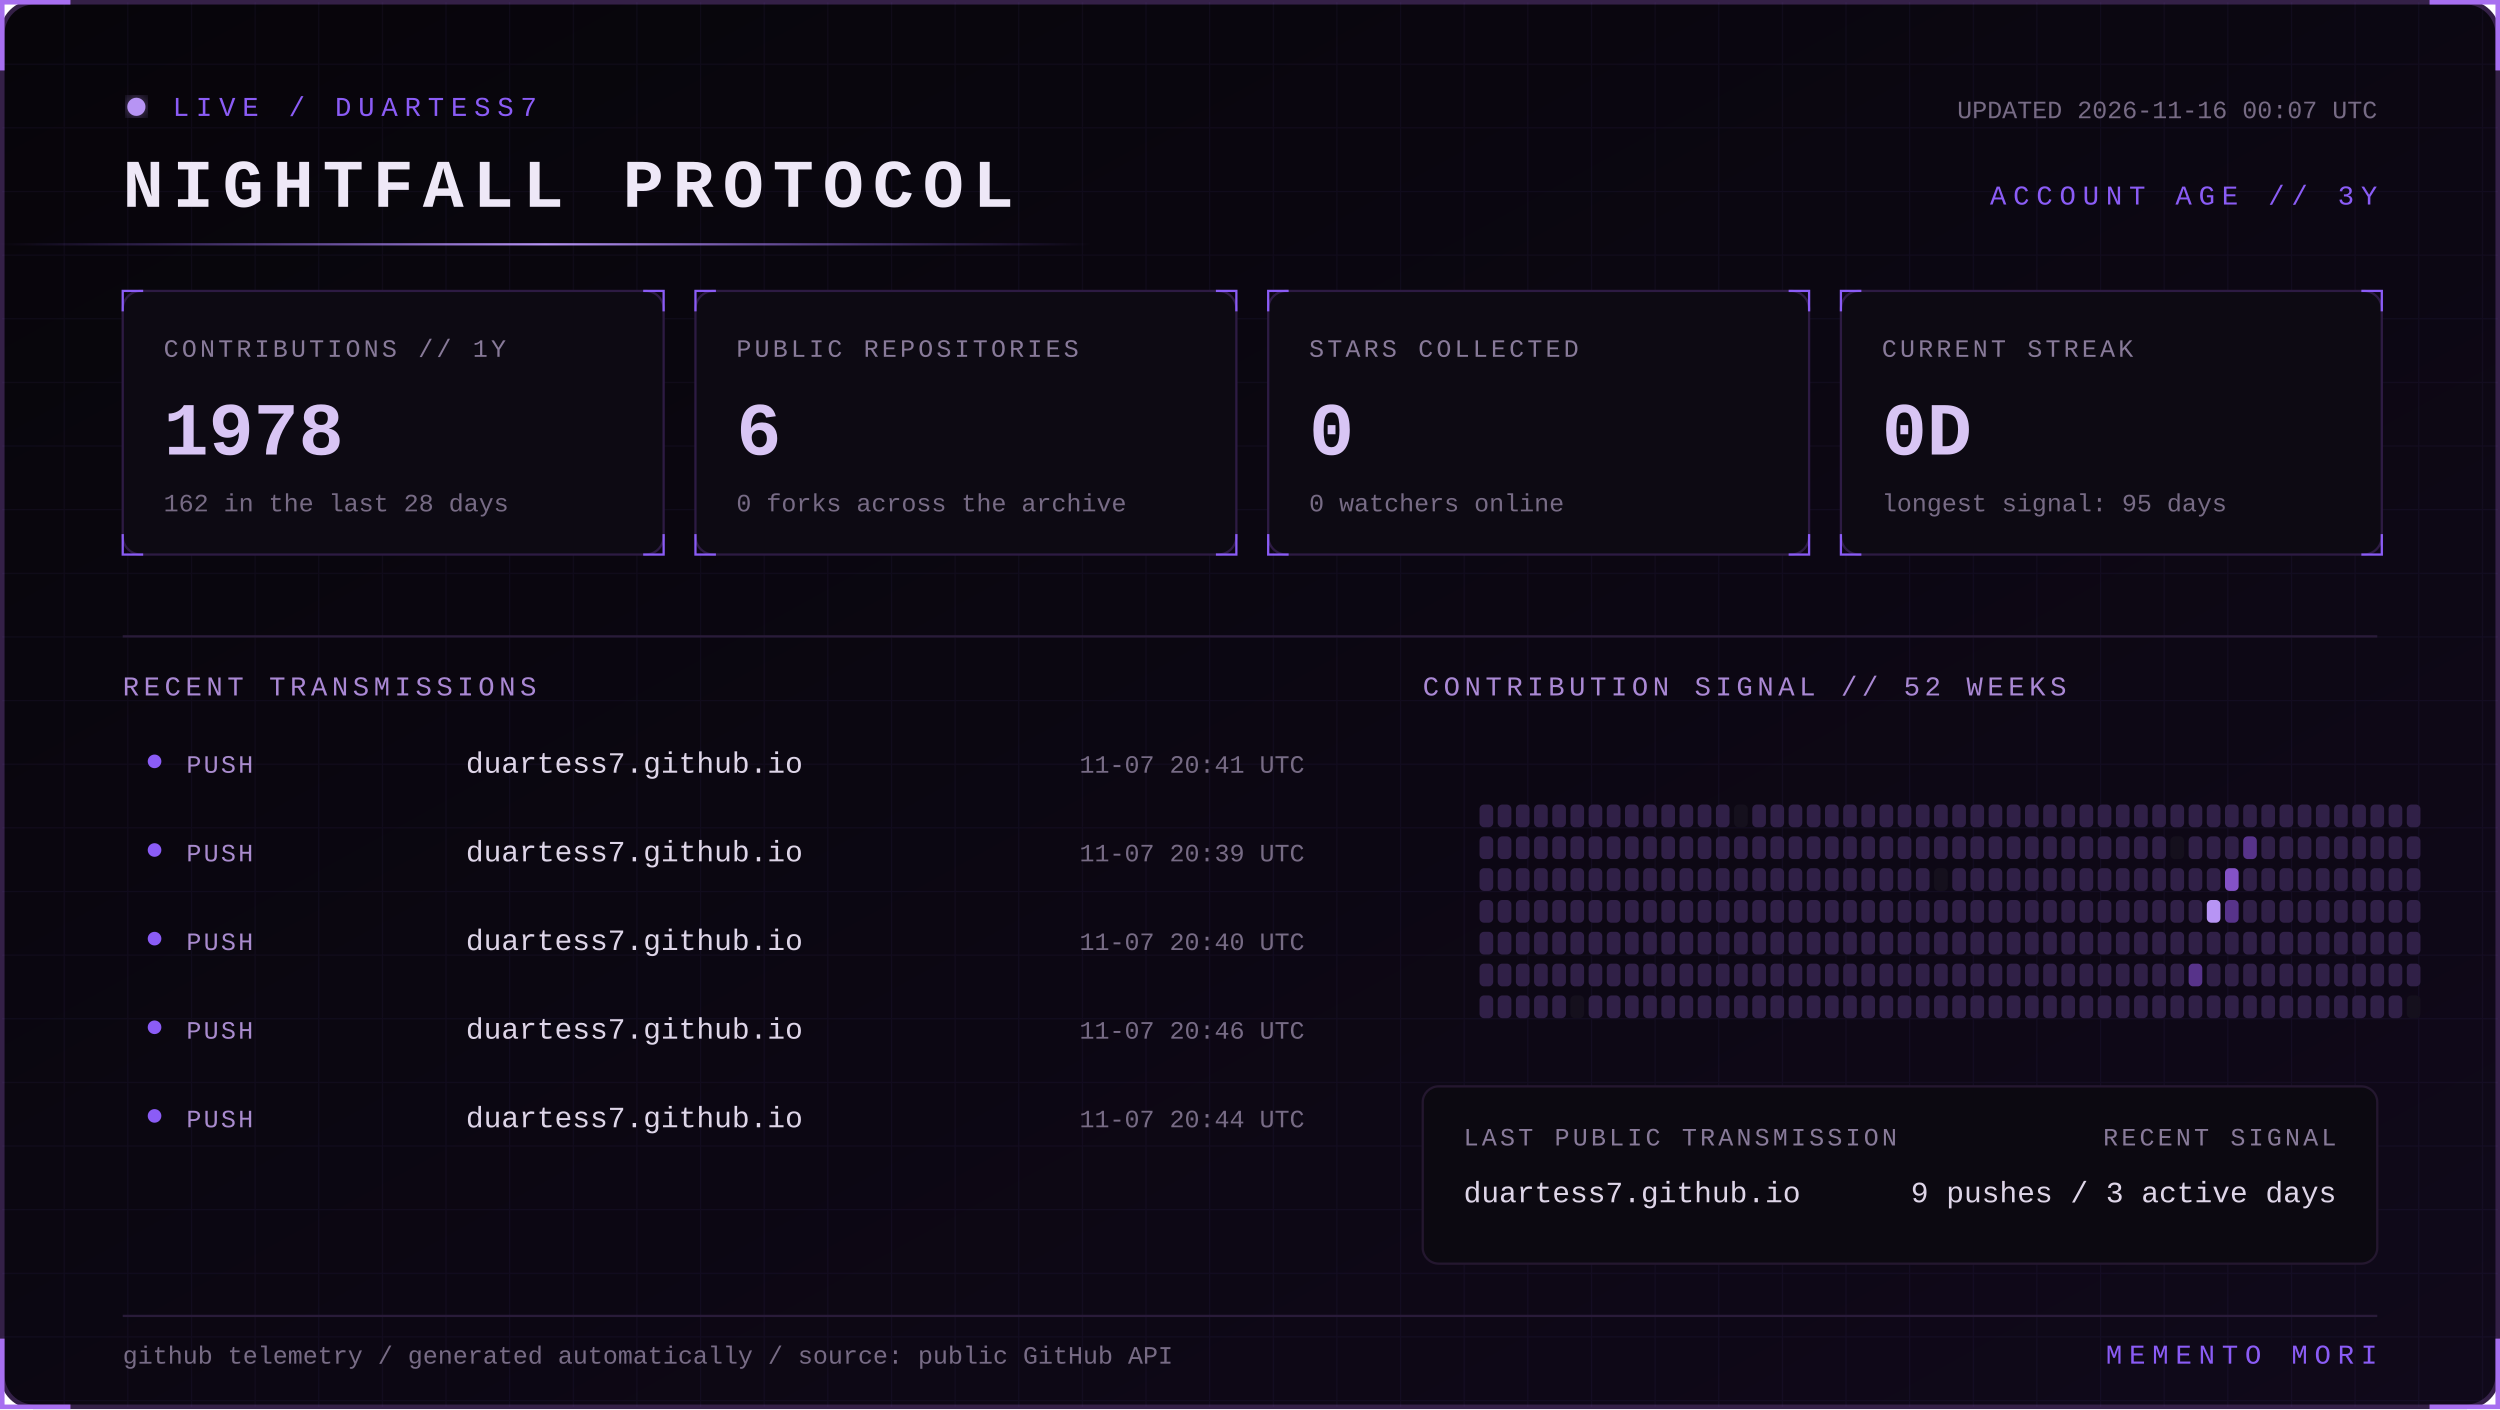
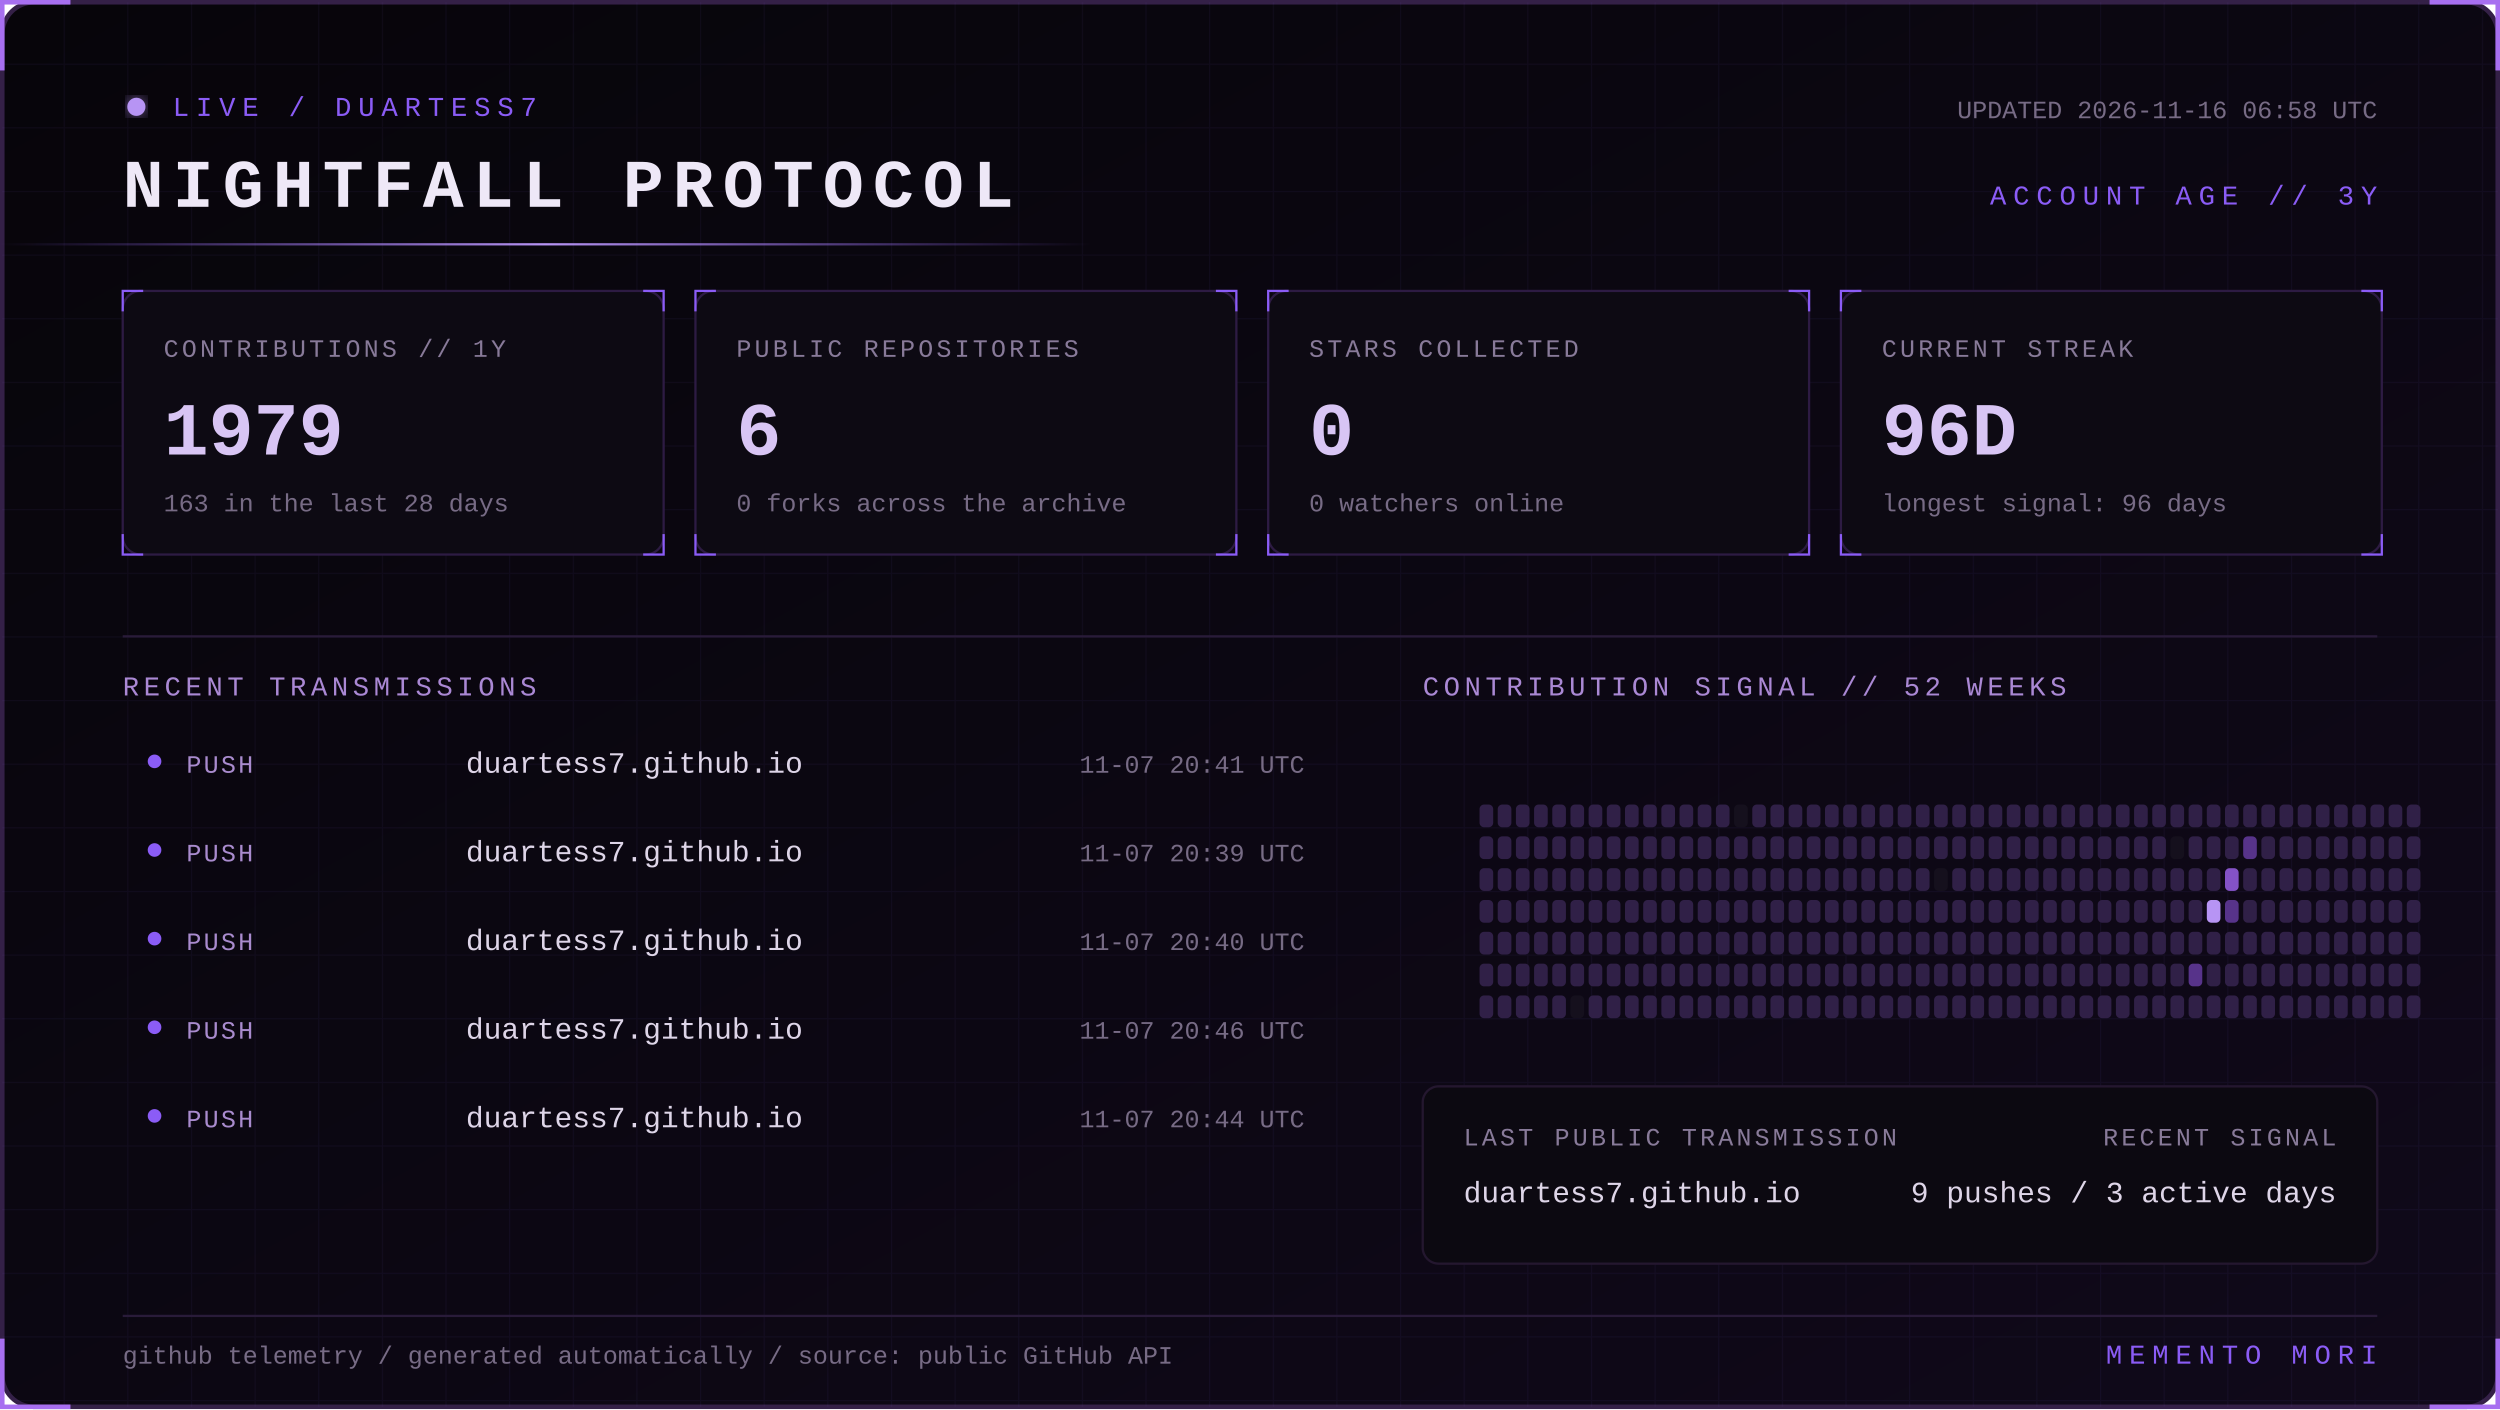
<svg xmlns="http://www.w3.org/2000/svg" width="1100" height="620" viewBox="0 0 1100 620" role="img" aria-labelledby="title desc">
  <defs>
    <linearGradient id="bg" x1="0" y1="0" x2="1" y2="1">
      <stop stop-color="#07050a" />
      <stop offset="1" stop-color="#10091a" />
    </linearGradient>
    <linearGradient id="beam">
      <stop stop-color="#8b5cf6" stop-opacity="0" />
      <stop offset=".5" stop-color="#b794f4" />
      <stop offset="1" stop-color="#8b5cf6" stop-opacity="0" />
    </linearGradient>
    <filter id="glow">
      <feGaussianBlur stdDeviation="4" result="b" />
      <feMerge>
        <feMergeNode in="b" />
        <feMergeNode in="SourceGraphic" />
      </feMerge>
    </filter>
    <pattern id="grid" width="28" height="28" patternUnits="userSpaceOnUse">
      <path d="M28 0H0V28" fill="none" stroke="#8b5cf6" stroke-opacity=".055" />
    </pattern>
    <style>
      text { font-family: Consolas, 'Courier New', monospace; }
      .kicker { fill:#8b5cf6; font-size:12px; letter-spacing:3px; }
      .title { fill:#eee8f7; font-size:30px; font-weight:700; letter-spacing:4px; }
      .label { fill:#887a99; font-size:11px; letter-spacing:1.4px; }
      .value { fill:#d8c5f4; font-size:33px; font-weight:700; }
      .detail,.pct { fill:#776b85; font-size:11px; }
      .section { fill:#aa88d4; font-size:12px; letter-spacing:2px; }
      .lang { fill:#ded5e8; font-size:13px; }
      .event { fill:#a98bce; font-size:11px; letter-spacing:1px; }
      .scan { animation:scan 5s linear infinite; }
      .blink { animation:blink 1.6s step-end infinite; }
      @keyframes scan { from { transform:translateX(-500px) } to { transform:translateX(1100px) } }
      @keyframes blink { 50% { opacity:.25 } }
    </style>
  </defs>
  <rect x="1" y="1" width="1098" height="618" rx="14" fill="url(#bg)" stroke="#342047" stroke-width="2" />
  <rect x="1" y="1" width="1098" height="618" rx="14" fill="url(#grid)" />
  <path d="M31 1H1v30 M1069 1h30v30 M1099 589v30h-30 M31 619H1v-30" stroke="#a76ff0" stroke-width="2" fill="none" />
  <g transform="translate(54 42)">
    <circle cx="6" cy="5" r="4" fill="#b794f4" filter="url(#glow)" class="blink" />
    <text x="22" y="9" class="kicker">LIVE / DUARTESS7</text>
    <text y="49" class="title">NIGHTFALL PROTOCOL</text>
-     <text x="992" y="10" text-anchor="end" class="detail">UPDATED 2026-11-16 00:07 UTC</text>
+     <text x="992" y="10" text-anchor="end" class="detail">UPDATED 2026-11-16 06:58 UTC</text>
    <text x="992" y="48" text-anchor="end" class="kicker">ACCOUNT AGE // 3Y</text>
  </g>
  <rect y="107" width="480" height="1" fill="url(#beam)" class="scan" />
  <g transform="translate(54 128)">
    <rect width="238" height="116" rx="8" fill="#0d0a13" stroke="#2d1b43" />
    <path d="M0 9V0h9 M229 0h9v9 M238 107v9h-9 M9 116H0v-9" stroke="#8b5cf6" fill="none" />
    <text x="18" y="29" class="label">CONTRIBUTIONS // 1Y</text>
-     <text x="18" y="72" class="value">1978</text>
-     <text x="18" y="97" class="detail">162 in the last 28 days</text>
+     <text x="18" y="72" class="value">1979</text>
+     <text x="18" y="97" class="detail">163 in the last 28 days</text>
  </g>
  <g transform="translate(306 128)">
    <rect width="238" height="116" rx="8" fill="#0d0a13" stroke="#2d1b43" />
    <path d="M0 9V0h9 M229 0h9v9 M238 107v9h-9 M9 116H0v-9" stroke="#8b5cf6" fill="none" />
    <text x="18" y="29" class="label">PUBLIC REPOSITORIES</text>
    <text x="18" y="72" class="value">6</text>
    <text x="18" y="97" class="detail">0 forks across the archive</text>
  </g>
  <g transform="translate(558 128)">
    <rect width="238" height="116" rx="8" fill="#0d0a13" stroke="#2d1b43" />
    <path d="M0 9V0h9 M229 0h9v9 M238 107v9h-9 M9 116H0v-9" stroke="#8b5cf6" fill="none" />
    <text x="18" y="29" class="label">STARS COLLECTED</text>
    <text x="18" y="72" class="value">0</text>
    <text x="18" y="97" class="detail">0 watchers online</text>
  </g>
  <g transform="translate(810 128)">
    <rect width="238" height="116" rx="8" fill="#0d0a13" stroke="#2d1b43" />
    <path d="M0 9V0h9 M229 0h9v9 M238 107v9h-9 M9 116H0v-9" stroke="#8b5cf6" fill="none" />
    <text x="18" y="29" class="label">CURRENT STREAK</text>
-     <text x="18" y="72" class="value">0D</text>
-     <text x="18" y="97" class="detail">longest signal: 95 days</text>
+     <text x="18" y="72" class="value">96D</text>
+     <text x="18" y="97" class="detail">longest signal: 96 days</text>
  </g>
  <path d="M54 280H1046" stroke="#291b39" />
  <text x="54" y="306" class="section">RECENT TRANSMISSIONS</text>
  <text x="626" y="306" class="section">CONTRIBUTION SIGNAL // 52 WEEKS</text>
  <circle cx="68" cy="335" r="3" fill="#8b5cf6" />
  <text x="82" y="340" class="event">PUSH</text>
  <text x="205" y="340" class="lang">duartess7.github.io</text>
  <text x="574" y="340" text-anchor="end" class="pct">11-07 20:41 UTC</text>
  <circle cx="68" cy="374" r="3" fill="#8b5cf6" />
  <text x="82" y="379" class="event">PUSH</text>
  <text x="205" y="379" class="lang">duartess7.github.io</text>
  <text x="574" y="379" text-anchor="end" class="pct">11-07 20:39 UTC</text>
  <circle cx="68" cy="413" r="3" fill="#8b5cf6" />
  <text x="82" y="418" class="event">PUSH</text>
  <text x="205" y="418" class="lang">duartess7.github.io</text>
  <text x="574" y="418" text-anchor="end" class="pct">11-07 20:40 UTC</text>
  <circle cx="68" cy="452" r="3" fill="#8b5cf6" />
  <text x="82" y="457" class="event">PUSH</text>
  <text x="205" y="457" class="lang">duartess7.github.io</text>
  <text x="574" y="457" text-anchor="end" class="pct">11-07 20:46 UTC</text>
  <circle cx="68" cy="491" r="3" fill="#8b5cf6" />
  <text x="82" y="496" class="event">PUSH</text>
  <text x="205" y="496" class="lang">duartess7.github.io</text>
  <text x="574" y="496" text-anchor="end" class="pct">11-07 20:44 UTC</text>
  <g>
    <rect x="651" y="354" width="6" height="10" rx="2" fill="#302047" />
    <rect x="651" y="368" width="6" height="10" rx="2" fill="#302047" />
    <rect x="651" y="382" width="6" height="10" rx="2" fill="#302047" />
    <rect x="651" y="396" width="6" height="10" rx="2" fill="#302047" />
    <rect x="651" y="410" width="6" height="10" rx="2" fill="#302047" />
    <rect x="651" y="424" width="6" height="10" rx="2" fill="#302047" />
    <rect x="651" y="438" width="6" height="10" rx="2" fill="#302047" />
    <rect x="659" y="354" width="6" height="10" rx="2" fill="#302047" />
    <rect x="659" y="368" width="6" height="10" rx="2" fill="#302047" />
    <rect x="659" y="382" width="6" height="10" rx="2" fill="#302047" />
    <rect x="659" y="396" width="6" height="10" rx="2" fill="#302047" />
    <rect x="659" y="410" width="6" height="10" rx="2" fill="#302047" />
    <rect x="659" y="424" width="6" height="10" rx="2" fill="#302047" />
    <rect x="659" y="438" width="6" height="10" rx="2" fill="#302047" />
    <rect x="667" y="354" width="6" height="10" rx="2" fill="#302047" />
    <rect x="667" y="368" width="6" height="10" rx="2" fill="#302047" />
    <rect x="667" y="382" width="6" height="10" rx="2" fill="#302047" />
    <rect x="667" y="396" width="6" height="10" rx="2" fill="#302047" />
    <rect x="667" y="410" width="6" height="10" rx="2" fill="#302047" />
    <rect x="667" y="424" width="6" height="10" rx="2" fill="#302047" />
    <rect x="667" y="438" width="6" height="10" rx="2" fill="#302047" />
    <rect x="675" y="354" width="6" height="10" rx="2" fill="#302047" />
    <rect x="675" y="368" width="6" height="10" rx="2" fill="#302047" />
    <rect x="675" y="382" width="6" height="10" rx="2" fill="#302047" />
    <rect x="675" y="396" width="6" height="10" rx="2" fill="#302047" />
    <rect x="675" y="410" width="6" height="10" rx="2" fill="#302047" />
    <rect x="675" y="424" width="6" height="10" rx="2" fill="#302047" />
    <rect x="675" y="438" width="6" height="10" rx="2" fill="#302047" />
    <rect x="683" y="354" width="6" height="10" rx="2" fill="#302047" />
    <rect x="683" y="368" width="6" height="10" rx="2" fill="#302047" />
    <rect x="683" y="382" width="6" height="10" rx="2" fill="#302047" />
    <rect x="683" y="396" width="6" height="10" rx="2" fill="#302047" />
    <rect x="683" y="410" width="6" height="10" rx="2" fill="#302047" />
    <rect x="683" y="424" width="6" height="10" rx="2" fill="#302047" />
    <rect x="683" y="438" width="6" height="10" rx="2" fill="#302047" />
    <rect x="691" y="354" width="6" height="10" rx="2" fill="#302047" />
    <rect x="691" y="368" width="6" height="10" rx="2" fill="#302047" />
    <rect x="691" y="382" width="6" height="10" rx="2" fill="#302047" />
    <rect x="691" y="396" width="6" height="10" rx="2" fill="#302047" />
    <rect x="691" y="410" width="6" height="10" rx="2" fill="#302047" />
    <rect x="691" y="424" width="6" height="10" rx="2" fill="#302047" />
    <rect x="691" y="438" width="6" height="10" rx="2" fill="#15101d" />
    <rect x="699" y="354" width="6" height="10" rx="2" fill="#302047" />
    <rect x="699" y="368" width="6" height="10" rx="2" fill="#302047" />
    <rect x="699" y="382" width="6" height="10" rx="2" fill="#302047" />
    <rect x="699" y="396" width="6" height="10" rx="2" fill="#302047" />
    <rect x="699" y="410" width="6" height="10" rx="2" fill="#302047" />
    <rect x="699" y="424" width="6" height="10" rx="2" fill="#302047" />
    <rect x="699" y="438" width="6" height="10" rx="2" fill="#302047" />
    <rect x="707" y="354" width="6" height="10" rx="2" fill="#302047" />
    <rect x="707" y="368" width="6" height="10" rx="2" fill="#302047" />
    <rect x="707" y="382" width="6" height="10" rx="2" fill="#302047" />
    <rect x="707" y="396" width="6" height="10" rx="2" fill="#302047" />
    <rect x="707" y="410" width="6" height="10" rx="2" fill="#302047" />
    <rect x="707" y="424" width="6" height="10" rx="2" fill="#302047" />
    <rect x="707" y="438" width="6" height="10" rx="2" fill="#302047" />
    <rect x="715" y="354" width="6" height="10" rx="2" fill="#302047" />
    <rect x="715" y="368" width="6" height="10" rx="2" fill="#302047" />
    <rect x="715" y="382" width="6" height="10" rx="2" fill="#302047" />
    <rect x="715" y="396" width="6" height="10" rx="2" fill="#302047" />
    <rect x="715" y="410" width="6" height="10" rx="2" fill="#302047" />
    <rect x="715" y="424" width="6" height="10" rx="2" fill="#302047" />
    <rect x="715" y="438" width="6" height="10" rx="2" fill="#302047" />
    <rect x="723" y="354" width="6" height="10" rx="2" fill="#302047" />
    <rect x="723" y="368" width="6" height="10" rx="2" fill="#302047" />
    <rect x="723" y="382" width="6" height="10" rx="2" fill="#302047" />
    <rect x="723" y="396" width="6" height="10" rx="2" fill="#302047" />
    <rect x="723" y="410" width="6" height="10" rx="2" fill="#302047" />
    <rect x="723" y="424" width="6" height="10" rx="2" fill="#302047" />
    <rect x="723" y="438" width="6" height="10" rx="2" fill="#302047" />
    <rect x="731" y="354" width="6" height="10" rx="2" fill="#302047" />
    <rect x="731" y="368" width="6" height="10" rx="2" fill="#302047" />
    <rect x="731" y="382" width="6" height="10" rx="2" fill="#302047" />
    <rect x="731" y="396" width="6" height="10" rx="2" fill="#302047" />
    <rect x="731" y="410" width="6" height="10" rx="2" fill="#302047" />
    <rect x="731" y="424" width="6" height="10" rx="2" fill="#302047" />
    <rect x="731" y="438" width="6" height="10" rx="2" fill="#302047" />
    <rect x="739" y="354" width="6" height="10" rx="2" fill="#302047" />
    <rect x="739" y="368" width="6" height="10" rx="2" fill="#302047" />
    <rect x="739" y="382" width="6" height="10" rx="2" fill="#302047" />
    <rect x="739" y="396" width="6" height="10" rx="2" fill="#302047" />
    <rect x="739" y="410" width="6" height="10" rx="2" fill="#302047" />
    <rect x="739" y="424" width="6" height="10" rx="2" fill="#302047" />
    <rect x="739" y="438" width="6" height="10" rx="2" fill="#302047" />
    <rect x="747" y="354" width="6" height="10" rx="2" fill="#302047" />
    <rect x="747" y="368" width="6" height="10" rx="2" fill="#302047" />
    <rect x="747" y="382" width="6" height="10" rx="2" fill="#302047" />
    <rect x="747" y="396" width="6" height="10" rx="2" fill="#302047" />
    <rect x="747" y="410" width="6" height="10" rx="2" fill="#302047" />
    <rect x="747" y="424" width="6" height="10" rx="2" fill="#302047" />
    <rect x="747" y="438" width="6" height="10" rx="2" fill="#302047" />
    <rect x="755" y="354" width="6" height="10" rx="2" fill="#302047" />
    <rect x="755" y="368" width="6" height="10" rx="2" fill="#302047" />
    <rect x="755" y="382" width="6" height="10" rx="2" fill="#302047" />
    <rect x="755" y="396" width="6" height="10" rx="2" fill="#302047" />
    <rect x="755" y="410" width="6" height="10" rx="2" fill="#302047" />
    <rect x="755" y="424" width="6" height="10" rx="2" fill="#302047" />
    <rect x="755" y="438" width="6" height="10" rx="2" fill="#302047" />
    <rect x="763" y="354" width="6" height="10" rx="2" fill="#15101d" />
    <rect x="763" y="368" width="6" height="10" rx="2" fill="#302047" />
    <rect x="763" y="382" width="6" height="10" rx="2" fill="#302047" />
    <rect x="763" y="396" width="6" height="10" rx="2" fill="#302047" />
    <rect x="763" y="410" width="6" height="10" rx="2" fill="#302047" />
    <rect x="763" y="424" width="6" height="10" rx="2" fill="#302047" />
    <rect x="763" y="438" width="6" height="10" rx="2" fill="#302047" />
    <rect x="771" y="354" width="6" height="10" rx="2" fill="#302047" />
    <rect x="771" y="368" width="6" height="10" rx="2" fill="#302047" />
    <rect x="771" y="382" width="6" height="10" rx="2" fill="#302047" />
    <rect x="771" y="396" width="6" height="10" rx="2" fill="#302047" />
    <rect x="771" y="410" width="6" height="10" rx="2" fill="#302047" />
    <rect x="771" y="424" width="6" height="10" rx="2" fill="#302047" />
    <rect x="771" y="438" width="6" height="10" rx="2" fill="#302047" />
    <rect x="779" y="354" width="6" height="10" rx="2" fill="#302047" />
    <rect x="779" y="368" width="6" height="10" rx="2" fill="#302047" />
    <rect x="779" y="382" width="6" height="10" rx="2" fill="#302047" />
    <rect x="779" y="396" width="6" height="10" rx="2" fill="#302047" />
    <rect x="779" y="410" width="6" height="10" rx="2" fill="#302047" />
    <rect x="779" y="424" width="6" height="10" rx="2" fill="#302047" />
    <rect x="779" y="438" width="6" height="10" rx="2" fill="#302047" />
    <rect x="787" y="354" width="6" height="10" rx="2" fill="#302047" />
    <rect x="787" y="368" width="6" height="10" rx="2" fill="#302047" />
    <rect x="787" y="382" width="6" height="10" rx="2" fill="#302047" />
    <rect x="787" y="396" width="6" height="10" rx="2" fill="#302047" />
    <rect x="787" y="410" width="6" height="10" rx="2" fill="#302047" />
    <rect x="787" y="424" width="6" height="10" rx="2" fill="#302047" />
    <rect x="787" y="438" width="6" height="10" rx="2" fill="#302047" />
    <rect x="795" y="354" width="6" height="10" rx="2" fill="#302047" />
    <rect x="795" y="368" width="6" height="10" rx="2" fill="#302047" />
    <rect x="795" y="382" width="6" height="10" rx="2" fill="#302047" />
    <rect x="795" y="396" width="6" height="10" rx="2" fill="#302047" />
    <rect x="795" y="410" width="6" height="10" rx="2" fill="#302047" />
    <rect x="795" y="424" width="6" height="10" rx="2" fill="#302047" />
    <rect x="795" y="438" width="6" height="10" rx="2" fill="#302047" />
    <rect x="803" y="354" width="6" height="10" rx="2" fill="#302047" />
    <rect x="803" y="368" width="6" height="10" rx="2" fill="#302047" />
    <rect x="803" y="382" width="6" height="10" rx="2" fill="#302047" />
    <rect x="803" y="396" width="6" height="10" rx="2" fill="#302047" />
    <rect x="803" y="410" width="6" height="10" rx="2" fill="#302047" />
    <rect x="803" y="424" width="6" height="10" rx="2" fill="#302047" />
    <rect x="803" y="438" width="6" height="10" rx="2" fill="#302047" />
    <rect x="811" y="354" width="6" height="10" rx="2" fill="#302047" />
    <rect x="811" y="368" width="6" height="10" rx="2" fill="#302047" />
    <rect x="811" y="382" width="6" height="10" rx="2" fill="#302047" />
    <rect x="811" y="396" width="6" height="10" rx="2" fill="#302047" />
    <rect x="811" y="410" width="6" height="10" rx="2" fill="#302047" />
    <rect x="811" y="424" width="6" height="10" rx="2" fill="#302047" />
    <rect x="811" y="438" width="6" height="10" rx="2" fill="#302047" />
    <rect x="819" y="354" width="6" height="10" rx="2" fill="#302047" />
    <rect x="819" y="368" width="6" height="10" rx="2" fill="#302047" />
    <rect x="819" y="382" width="6" height="10" rx="2" fill="#302047" />
    <rect x="819" y="396" width="6" height="10" rx="2" fill="#302047" />
    <rect x="819" y="410" width="6" height="10" rx="2" fill="#302047" />
    <rect x="819" y="424" width="6" height="10" rx="2" fill="#302047" />
    <rect x="819" y="438" width="6" height="10" rx="2" fill="#302047" />
    <rect x="827" y="354" width="6" height="10" rx="2" fill="#302047" />
    <rect x="827" y="368" width="6" height="10" rx="2" fill="#302047" />
    <rect x="827" y="382" width="6" height="10" rx="2" fill="#302047" />
    <rect x="827" y="396" width="6" height="10" rx="2" fill="#302047" />
    <rect x="827" y="410" width="6" height="10" rx="2" fill="#302047" />
    <rect x="827" y="424" width="6" height="10" rx="2" fill="#302047" />
    <rect x="827" y="438" width="6" height="10" rx="2" fill="#302047" />
    <rect x="835" y="354" width="6" height="10" rx="2" fill="#302047" />
    <rect x="835" y="368" width="6" height="10" rx="2" fill="#302047" />
    <rect x="835" y="382" width="6" height="10" rx="2" fill="#302047" />
    <rect x="835" y="396" width="6" height="10" rx="2" fill="#302047" />
    <rect x="835" y="410" width="6" height="10" rx="2" fill="#302047" />
    <rect x="835" y="424" width="6" height="10" rx="2" fill="#302047" />
    <rect x="835" y="438" width="6" height="10" rx="2" fill="#302047" />
    <rect x="843" y="354" width="6" height="10" rx="2" fill="#302047" />
    <rect x="843" y="368" width="6" height="10" rx="2" fill="#302047" />
    <rect x="843" y="382" width="6" height="10" rx="2" fill="#302047" />
    <rect x="843" y="396" width="6" height="10" rx="2" fill="#302047" />
    <rect x="843" y="410" width="6" height="10" rx="2" fill="#302047" />
    <rect x="843" y="424" width="6" height="10" rx="2" fill="#302047" />
    <rect x="843" y="438" width="6" height="10" rx="2" fill="#302047" />
    <rect x="851" y="354" width="6" height="10" rx="2" fill="#302047" />
    <rect x="851" y="368" width="6" height="10" rx="2" fill="#302047" />
    <rect x="851" y="382" width="6" height="10" rx="2" fill="#15101d" />
    <rect x="851" y="396" width="6" height="10" rx="2" fill="#302047" />
    <rect x="851" y="410" width="6" height="10" rx="2" fill="#302047" />
    <rect x="851" y="424" width="6" height="10" rx="2" fill="#302047" />
    <rect x="851" y="438" width="6" height="10" rx="2" fill="#302047" />
    <rect x="859" y="354" width="6" height="10" rx="2" fill="#302047" />
    <rect x="859" y="368" width="6" height="10" rx="2" fill="#302047" />
    <rect x="859" y="382" width="6" height="10" rx="2" fill="#302047" />
    <rect x="859" y="396" width="6" height="10" rx="2" fill="#302047" />
    <rect x="859" y="410" width="6" height="10" rx="2" fill="#302047" />
    <rect x="859" y="424" width="6" height="10" rx="2" fill="#302047" />
    <rect x="859" y="438" width="6" height="10" rx="2" fill="#302047" />
    <rect x="867" y="354" width="6" height="10" rx="2" fill="#302047" />
    <rect x="867" y="368" width="6" height="10" rx="2" fill="#302047" />
    <rect x="867" y="382" width="6" height="10" rx="2" fill="#302047" />
    <rect x="867" y="396" width="6" height="10" rx="2" fill="#302047" />
    <rect x="867" y="410" width="6" height="10" rx="2" fill="#302047" />
    <rect x="867" y="424" width="6" height="10" rx="2" fill="#302047" />
    <rect x="867" y="438" width="6" height="10" rx="2" fill="#302047" />
    <rect x="875" y="354" width="6" height="10" rx="2" fill="#302047" />
    <rect x="875" y="368" width="6" height="10" rx="2" fill="#302047" />
    <rect x="875" y="382" width="6" height="10" rx="2" fill="#302047" />
    <rect x="875" y="396" width="6" height="10" rx="2" fill="#302047" />
    <rect x="875" y="410" width="6" height="10" rx="2" fill="#302047" />
    <rect x="875" y="424" width="6" height="10" rx="2" fill="#302047" />
    <rect x="875" y="438" width="6" height="10" rx="2" fill="#302047" />
    <rect x="883" y="354" width="6" height="10" rx="2" fill="#302047" />
    <rect x="883" y="368" width="6" height="10" rx="2" fill="#302047" />
    <rect x="883" y="382" width="6" height="10" rx="2" fill="#302047" />
    <rect x="883" y="396" width="6" height="10" rx="2" fill="#302047" />
    <rect x="883" y="410" width="6" height="10" rx="2" fill="#302047" />
    <rect x="883" y="424" width="6" height="10" rx="2" fill="#302047" />
    <rect x="883" y="438" width="6" height="10" rx="2" fill="#302047" />
    <rect x="891" y="354" width="6" height="10" rx="2" fill="#302047" />
    <rect x="891" y="368" width="6" height="10" rx="2" fill="#302047" />
    <rect x="891" y="382" width="6" height="10" rx="2" fill="#302047" />
    <rect x="891" y="396" width="6" height="10" rx="2" fill="#302047" />
    <rect x="891" y="410" width="6" height="10" rx="2" fill="#302047" />
    <rect x="891" y="424" width="6" height="10" rx="2" fill="#302047" />
    <rect x="891" y="438" width="6" height="10" rx="2" fill="#302047" />
    <rect x="899" y="354" width="6" height="10" rx="2" fill="#302047" />
    <rect x="899" y="368" width="6" height="10" rx="2" fill="#302047" />
    <rect x="899" y="382" width="6" height="10" rx="2" fill="#302047" />
    <rect x="899" y="396" width="6" height="10" rx="2" fill="#302047" />
    <rect x="899" y="410" width="6" height="10" rx="2" fill="#302047" />
    <rect x="899" y="424" width="6" height="10" rx="2" fill="#302047" />
    <rect x="899" y="438" width="6" height="10" rx="2" fill="#302047" />
    <rect x="907" y="354" width="6" height="10" rx="2" fill="#302047" />
    <rect x="907" y="368" width="6" height="10" rx="2" fill="#302047" />
    <rect x="907" y="382" width="6" height="10" rx="2" fill="#302047" />
    <rect x="907" y="396" width="6" height="10" rx="2" fill="#302047" />
    <rect x="907" y="410" width="6" height="10" rx="2" fill="#302047" />
    <rect x="907" y="424" width="6" height="10" rx="2" fill="#302047" />
    <rect x="907" y="438" width="6" height="10" rx="2" fill="#302047" />
    <rect x="915" y="354" width="6" height="10" rx="2" fill="#302047" />
    <rect x="915" y="368" width="6" height="10" rx="2" fill="#302047" />
    <rect x="915" y="382" width="6" height="10" rx="2" fill="#302047" />
    <rect x="915" y="396" width="6" height="10" rx="2" fill="#302047" />
    <rect x="915" y="410" width="6" height="10" rx="2" fill="#302047" />
    <rect x="915" y="424" width="6" height="10" rx="2" fill="#302047" />
    <rect x="915" y="438" width="6" height="10" rx="2" fill="#302047" />
    <rect x="923" y="354" width="6" height="10" rx="2" fill="#302047" />
    <rect x="923" y="368" width="6" height="10" rx="2" fill="#302047" />
    <rect x="923" y="382" width="6" height="10" rx="2" fill="#302047" />
    <rect x="923" y="396" width="6" height="10" rx="2" fill="#302047" />
    <rect x="923" y="410" width="6" height="10" rx="2" fill="#302047" />
    <rect x="923" y="424" width="6" height="10" rx="2" fill="#302047" />
    <rect x="923" y="438" width="6" height="10" rx="2" fill="#302047" />
    <rect x="931" y="354" width="6" height="10" rx="2" fill="#302047" />
    <rect x="931" y="368" width="6" height="10" rx="2" fill="#302047" />
    <rect x="931" y="382" width="6" height="10" rx="2" fill="#302047" />
    <rect x="931" y="396" width="6" height="10" rx="2" fill="#302047" />
    <rect x="931" y="410" width="6" height="10" rx="2" fill="#302047" />
    <rect x="931" y="424" width="6" height="10" rx="2" fill="#302047" />
    <rect x="931" y="438" width="6" height="10" rx="2" fill="#302047" />
    <rect x="939" y="354" width="6" height="10" rx="2" fill="#302047" />
    <rect x="939" y="368" width="6" height="10" rx="2" fill="#302047" />
    <rect x="939" y="382" width="6" height="10" rx="2" fill="#302047" />
    <rect x="939" y="396" width="6" height="10" rx="2" fill="#302047" />
    <rect x="939" y="410" width="6" height="10" rx="2" fill="#302047" />
    <rect x="939" y="424" width="6" height="10" rx="2" fill="#302047" />
    <rect x="939" y="438" width="6" height="10" rx="2" fill="#302047" />
    <rect x="947" y="354" width="6" height="10" rx="2" fill="#302047" />
    <rect x="947" y="368" width="6" height="10" rx="2" fill="#302047" />
    <rect x="947" y="382" width="6" height="10" rx="2" fill="#302047" />
    <rect x="947" y="396" width="6" height="10" rx="2" fill="#302047" />
    <rect x="947" y="410" width="6" height="10" rx="2" fill="#302047" />
    <rect x="947" y="424" width="6" height="10" rx="2" fill="#302047" />
    <rect x="947" y="438" width="6" height="10" rx="2" fill="#302047" />
    <rect x="955" y="354" width="6" height="10" rx="2" fill="#302047" />
    <rect x="955" y="368" width="6" height="10" rx="2" fill="#15101d" />
    <rect x="955" y="382" width="6" height="10" rx="2" fill="#302047" />
    <rect x="955" y="396" width="6" height="10" rx="2" fill="#302047" />
    <rect x="955" y="410" width="6" height="10" rx="2" fill="#302047" />
    <rect x="955" y="424" width="6" height="10" rx="2" fill="#302047" />
    <rect x="955" y="438" width="6" height="10" rx="2" fill="#302047" />
    <rect x="963" y="354" width="6" height="10" rx="2" fill="#302047" />
    <rect x="963" y="368" width="6" height="10" rx="2" fill="#302047" />
    <rect x="963" y="382" width="6" height="10" rx="2" fill="#302047" />
    <rect x="963" y="396" width="6" height="10" rx="2" fill="#302047" />
    <rect x="963" y="410" width="6" height="10" rx="2" fill="#302047" />
    <rect x="963" y="424" width="6" height="10" rx="2" fill="#57338a" />
    <rect x="963" y="438" width="6" height="10" rx="2" fill="#302047" />
    <rect x="971" y="354" width="6" height="10" rx="2" fill="#302047" />
    <rect x="971" y="368" width="6" height="10" rx="2" fill="#302047" />
    <rect x="971" y="382" width="6" height="10" rx="2" fill="#302047" />
    <rect x="971" y="396" width="6" height="10" rx="2" fill="#b794f4" />
    <rect x="971" y="410" width="6" height="10" rx="2" fill="#302047" />
    <rect x="971" y="424" width="6" height="10" rx="2" fill="#302047" />
    <rect x="971" y="438" width="6" height="10" rx="2" fill="#302047" />
    <rect x="979" y="354" width="6" height="10" rx="2" fill="#302047" />
    <rect x="979" y="368" width="6" height="10" rx="2" fill="#302047" />
    <rect x="979" y="382" width="6" height="10" rx="2" fill="#8452c7" />
    <rect x="979" y="396" width="6" height="10" rx="2" fill="#57338a" />
    <rect x="979" y="410" width="6" height="10" rx="2" fill="#302047" />
    <rect x="979" y="424" width="6" height="10" rx="2" fill="#302047" />
    <rect x="979" y="438" width="6" height="10" rx="2" fill="#302047" />
    <rect x="987" y="354" width="6" height="10" rx="2" fill="#302047" />
    <rect x="987" y="368" width="6" height="10" rx="2" fill="#57338a" />
    <rect x="987" y="382" width="6" height="10" rx="2" fill="#302047" />
    <rect x="987" y="396" width="6" height="10" rx="2" fill="#302047" />
    <rect x="987" y="410" width="6" height="10" rx="2" fill="#302047" />
    <rect x="987" y="424" width="6" height="10" rx="2" fill="#302047" />
    <rect x="987" y="438" width="6" height="10" rx="2" fill="#302047" />
    <rect x="995" y="354" width="6" height="10" rx="2" fill="#302047" />
    <rect x="995" y="368" width="6" height="10" rx="2" fill="#302047" />
    <rect x="995" y="382" width="6" height="10" rx="2" fill="#302047" />
    <rect x="995" y="396" width="6" height="10" rx="2" fill="#302047" />
    <rect x="995" y="410" width="6" height="10" rx="2" fill="#302047" />
    <rect x="995" y="424" width="6" height="10" rx="2" fill="#302047" />
    <rect x="995" y="438" width="6" height="10" rx="2" fill="#302047" />
    <rect x="1003" y="354" width="6" height="10" rx="2" fill="#302047" />
    <rect x="1003" y="368" width="6" height="10" rx="2" fill="#302047" />
    <rect x="1003" y="382" width="6" height="10" rx="2" fill="#302047" />
    <rect x="1003" y="396" width="6" height="10" rx="2" fill="#302047" />
    <rect x="1003" y="410" width="6" height="10" rx="2" fill="#302047" />
    <rect x="1003" y="424" width="6" height="10" rx="2" fill="#302047" />
    <rect x="1003" y="438" width="6" height="10" rx="2" fill="#302047" />
    <rect x="1011" y="354" width="6" height="10" rx="2" fill="#302047" />
    <rect x="1011" y="368" width="6" height="10" rx="2" fill="#302047" />
    <rect x="1011" y="382" width="6" height="10" rx="2" fill="#302047" />
    <rect x="1011" y="396" width="6" height="10" rx="2" fill="#302047" />
    <rect x="1011" y="410" width="6" height="10" rx="2" fill="#302047" />
    <rect x="1011" y="424" width="6" height="10" rx="2" fill="#302047" />
    <rect x="1011" y="438" width="6" height="10" rx="2" fill="#302047" />
    <rect x="1019" y="354" width="6" height="10" rx="2" fill="#302047" />
    <rect x="1019" y="368" width="6" height="10" rx="2" fill="#302047" />
    <rect x="1019" y="382" width="6" height="10" rx="2" fill="#302047" />
    <rect x="1019" y="396" width="6" height="10" rx="2" fill="#302047" />
    <rect x="1019" y="410" width="6" height="10" rx="2" fill="#302047" />
    <rect x="1019" y="424" width="6" height="10" rx="2" fill="#302047" />
    <rect x="1019" y="438" width="6" height="10" rx="2" fill="#302047" />
    <rect x="1027" y="354" width="6" height="10" rx="2" fill="#302047" />
    <rect x="1027" y="368" width="6" height="10" rx="2" fill="#302047" />
    <rect x="1027" y="382" width="6" height="10" rx="2" fill="#302047" />
    <rect x="1027" y="396" width="6" height="10" rx="2" fill="#302047" />
    <rect x="1027" y="410" width="6" height="10" rx="2" fill="#302047" />
    <rect x="1027" y="424" width="6" height="10" rx="2" fill="#302047" />
    <rect x="1027" y="438" width="6" height="10" rx="2" fill="#302047" />
    <rect x="1035" y="354" width="6" height="10" rx="2" fill="#302047" />
    <rect x="1035" y="368" width="6" height="10" rx="2" fill="#302047" />
    <rect x="1035" y="382" width="6" height="10" rx="2" fill="#302047" />
    <rect x="1035" y="396" width="6" height="10" rx="2" fill="#302047" />
    <rect x="1035" y="410" width="6" height="10" rx="2" fill="#302047" />
    <rect x="1035" y="424" width="6" height="10" rx="2" fill="#302047" />
    <rect x="1035" y="438" width="6" height="10" rx="2" fill="#302047" />
    <rect x="1043" y="354" width="6" height="10" rx="2" fill="#302047" />
    <rect x="1043" y="368" width="6" height="10" rx="2" fill="#302047" />
    <rect x="1043" y="382" width="6" height="10" rx="2" fill="#302047" />
    <rect x="1043" y="396" width="6" height="10" rx="2" fill="#302047" />
    <rect x="1043" y="410" width="6" height="10" rx="2" fill="#302047" />
    <rect x="1043" y="424" width="6" height="10" rx="2" fill="#302047" />
    <rect x="1043" y="438" width="6" height="10" rx="2" fill="#302047" />
    <rect x="1051" y="354" width="6" height="10" rx="2" fill="#302047" />
    <rect x="1051" y="368" width="6" height="10" rx="2" fill="#302047" />
    <rect x="1051" y="382" width="6" height="10" rx="2" fill="#302047" />
    <rect x="1051" y="396" width="6" height="10" rx="2" fill="#302047" />
    <rect x="1051" y="410" width="6" height="10" rx="2" fill="#302047" />
    <rect x="1051" y="424" width="6" height="10" rx="2" fill="#302047" />
    <rect x="1051" y="438" width="6" height="10" rx="2" fill="#302047" />
    <rect x="1059" y="354" width="6" height="10" rx="2" fill="#302047" />
    <rect x="1059" y="368" width="6" height="10" rx="2" fill="#302047" />
    <rect x="1059" y="382" width="6" height="10" rx="2" fill="#302047" />
    <rect x="1059" y="396" width="6" height="10" rx="2" fill="#302047" />
    <rect x="1059" y="410" width="6" height="10" rx="2" fill="#302047" />
    <rect x="1059" y="424" width="6" height="10" rx="2" fill="#302047" />
-     <rect x="1059" y="438" width="6" height="10" rx="2" fill="#15101d" />
+     <rect x="1059" y="438" width="6" height="10" rx="2" fill="#302047" />
  </g>
  <g transform="translate(626 478)">
    <rect width="420" height="78" rx="7" fill="#0c0911" stroke="#24172f" />
    <text x="18" y="26" class="label">LAST PUBLIC TRANSMISSION</text>
    <text x="18" y="51" class="lang">duartess7.github.io</text>
    <text x="402" y="26" text-anchor="end" class="label">RECENT SIGNAL</text>
    <text x="402" y="51" text-anchor="end" class="lang">9 pushes / 3 active days</text>
  </g>
  <path d="M54 579H1046" stroke="#291b39" />
  <text x="54" y="600" class="detail">github telemetry / generated automatically / source: public GitHub API</text>
  <text x="1046" y="600" text-anchor="end" class="kicker">MEMENTO MORI</text>
</svg>
